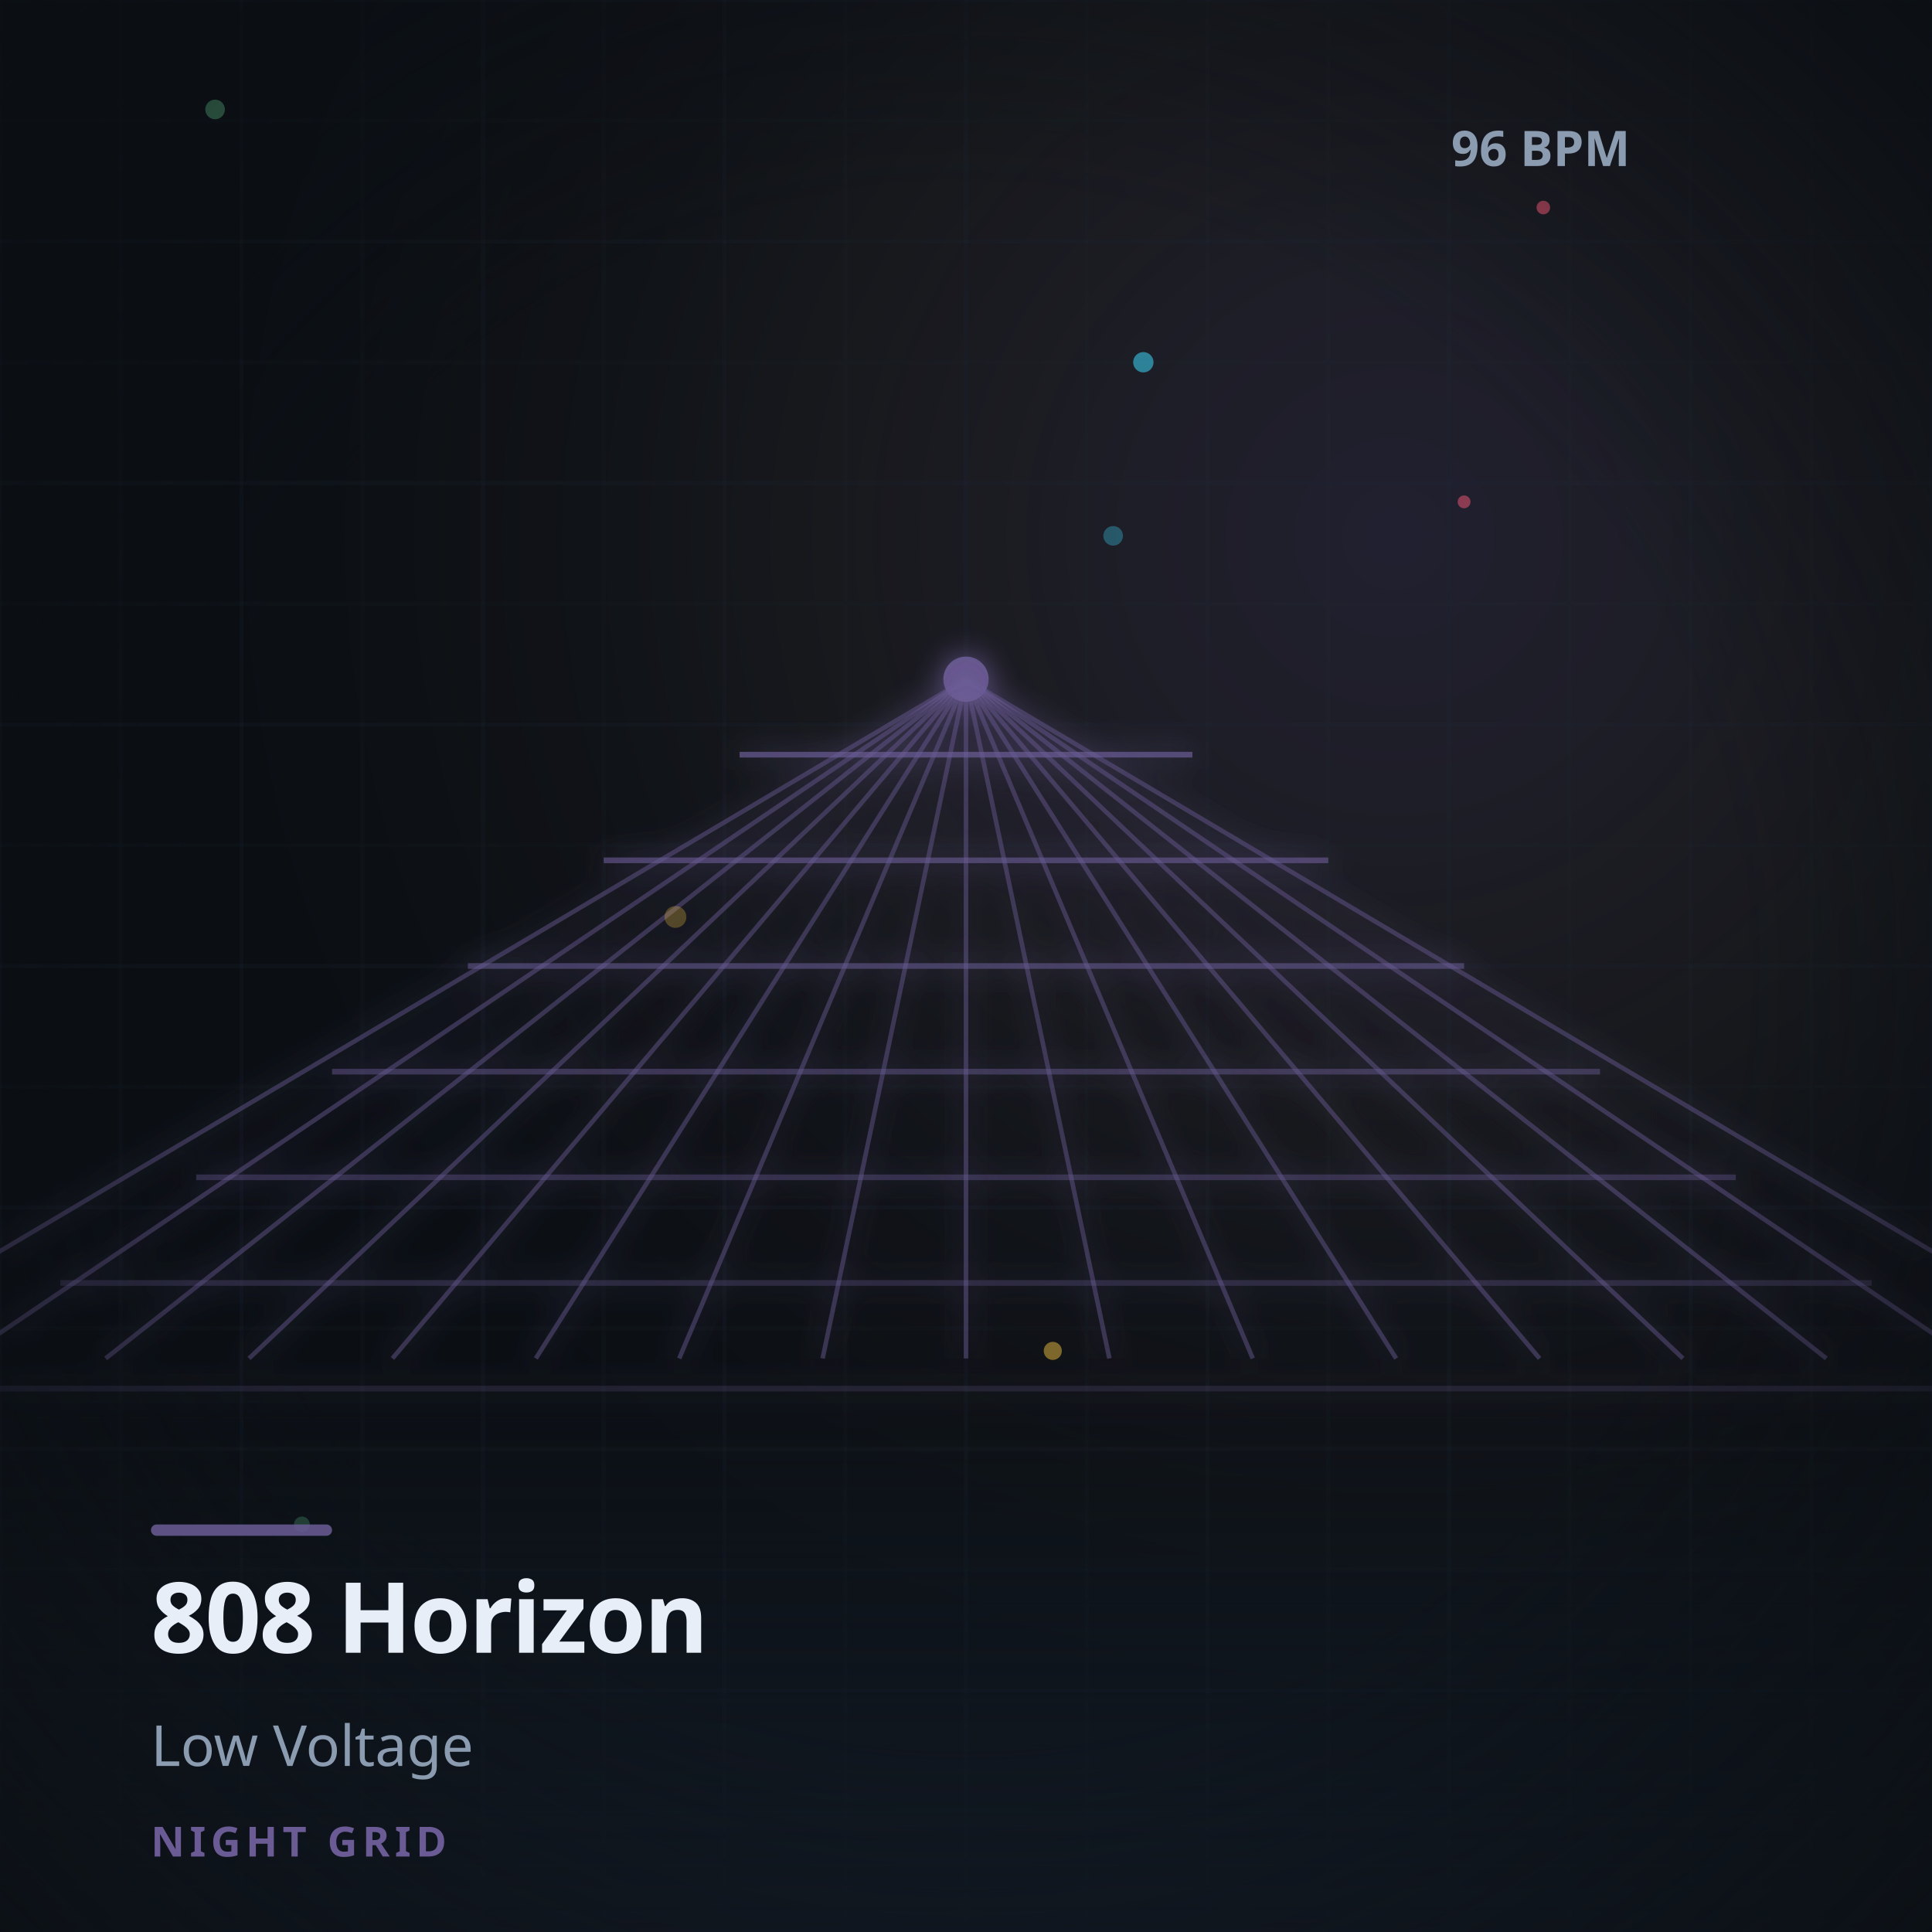
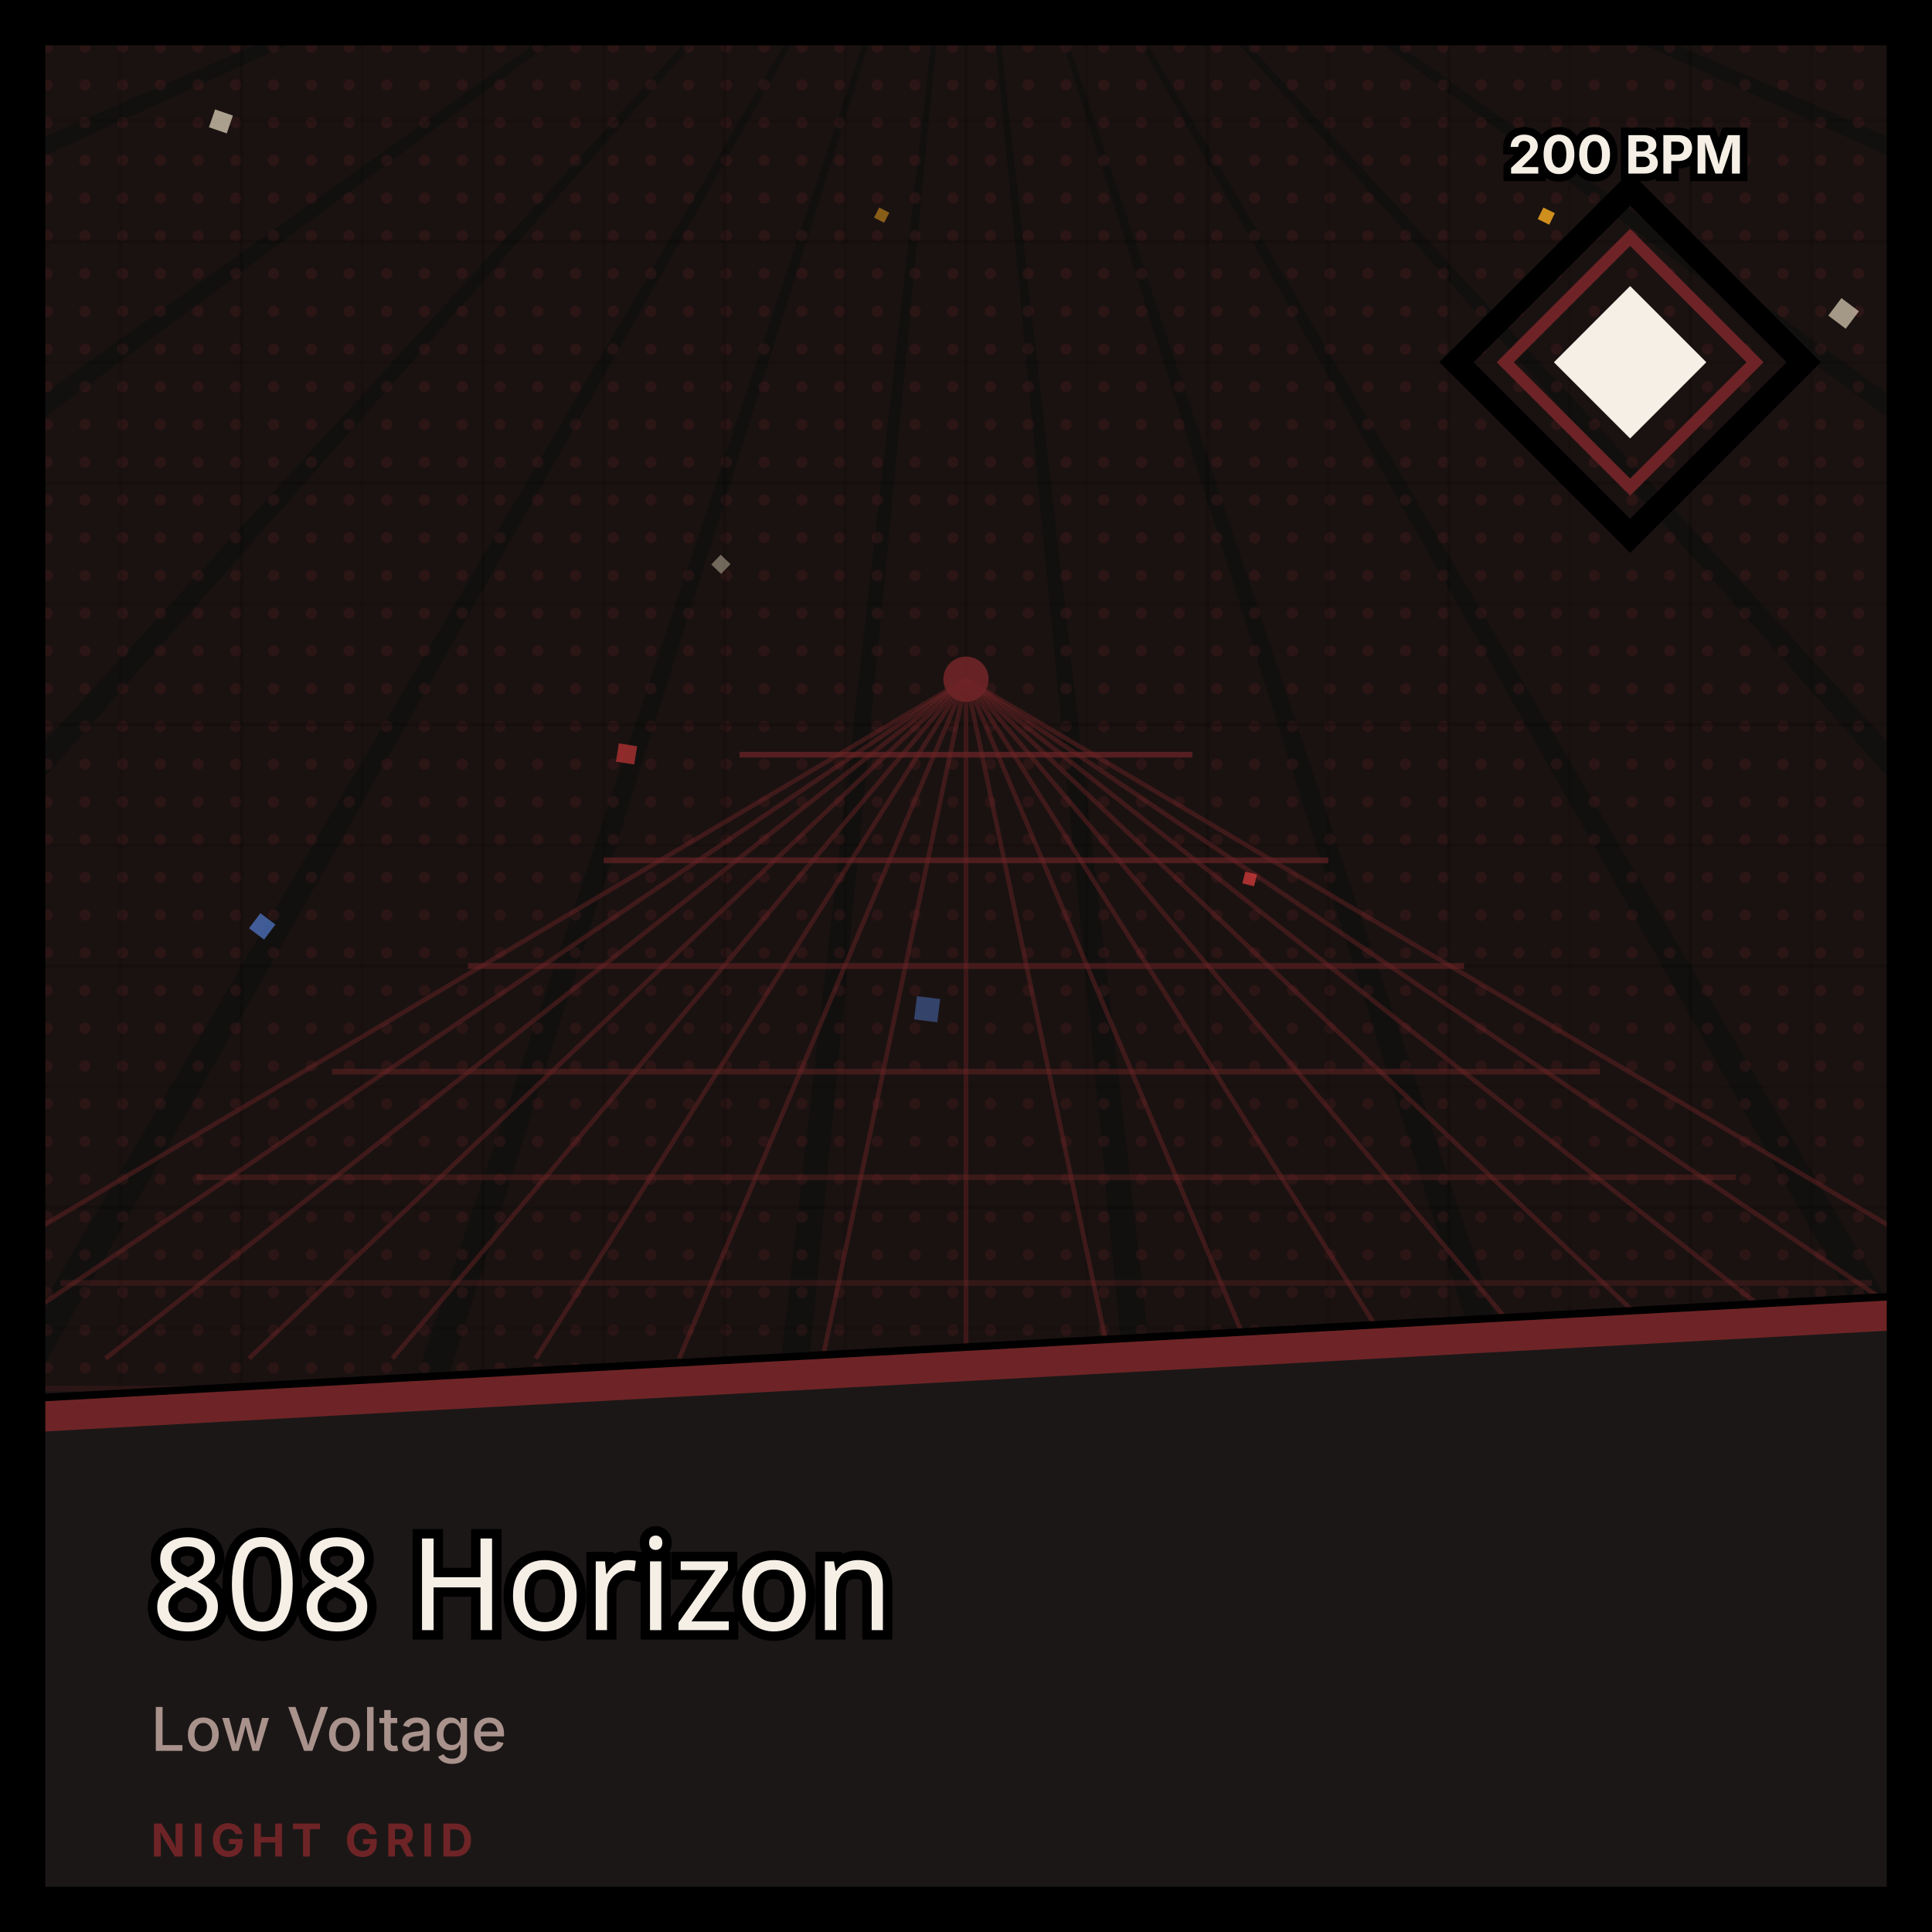
<svg xmlns="http://www.w3.org/2000/svg" width="512" height="512" viewBox="0 0 512 512">
  <defs>
-     <radialGradient id="bgGlow" cx="72%" cy="28%" r="65%">
-       <stop offset="0%" stop-color="#6B5B95" stop-opacity="0.22" />
-       <stop offset="55%" stop-color="#9b8077" stop-opacity="0.06" />
-       <stop offset="100%" stop-color="#0B0F14" stop-opacity="0" />
-     </radialGradient>
-     <radialGradient id="vignette" cx="50%" cy="50%" r="72%">
-       <stop offset="55%" stop-color="#0B0F14" stop-opacity="0" />
-       <stop offset="100%" stop-color="#0B0F14" stop-opacity="0.92" />
-     </radialGradient>
-     <linearGradient id="titleFade" x1="0" y1="0" x2="0" y2="1">
-       <stop offset="0%" stop-color="#121A24" stop-opacity="0" />
-       <stop offset="100%" stop-color="#121A24" stop-opacity="0.94" />
-     </linearGradient>
-     <filter id="softGlow" x="-40%" y="-40%" width="180%" height="180%">
-       <feGaussianBlur stdDeviation="4" result="b" />
-       <feMerge>
-         <feMergeNode in="b" />
-         <feMergeNode in="SourceGraphic" />
-       </feMerge>
-     </filter>
+     <pattern id="halftone" width="10" height="10" patternUnits="userSpaceOnUse">
+       <circle cx="2.5" cy="2.5" r="1.5" fill="#6E2426" opacity="0.20" />
+     </pattern>
  </defs>
-   <rect width="512" height="512" fill="#0B0F14" />
-   <rect width="512" height="512" fill="url(#bgGlow)" />
+   <rect width="512" height="512" fill="#12100F" />
+   <rect width="512" height="512" fill="url(#halftone)" />
+   <g>
+     <polygon points="256.0,-70.0 1016.0,-63.4 1000.7,81.5" fill="#6E2426" opacity="0.09" />
+     <polygon points="256.0,-70.0 998.0,94.5 953.0,233.0" fill="#6E2426" opacity="0.09" />
+     <polygon points="256.0,-70.0 947.6,245.2 874.7,371.3" fill="#6E2426" opacity="0.09" />
+     <polygon points="256.0,-70.0 866.9,382.1 769.4,490.3" fill="#6E2426" opacity="0.09" />
+     <polygon points="256.0,-70.0 759.6,499.2 641.7,584.8" fill="#6E2426" opacity="0.09" />
+     <polygon points="256.0,-70.0 630.2,591.5 497.2,650.7" fill="#6E2426" opacity="0.09" />
+     <polygon points="256.0,-70.0 484.5,654.8 342.0,685.1" fill="#6E2426" opacity="0.09" />
+     <polygon points="256.0,-70.0 328.8,686.5 183.2,686.5" fill="#6E2426" opacity="0.09" />
+     <polygon points="256.0,-70.0 170.0,685.1 27.5,654.8" fill="#6E2426" opacity="0.09" />
+     <polygon points="256.0,-70.0 14.8,650.7 -118.2,591.5" fill="#6E2426" opacity="0.09" />
+     <polygon points="256.0,-70.0 -129.7,584.8 -247.6,499.2" fill="#6E2426" opacity="0.09" />
+     <polygon points="256.0,-70.0 -257.4,490.3 -354.9,382.1" fill="#6E2426" opacity="0.09" />
+     <polygon points="256.0,-70.0 -362.7,371.3 -435.6,245.2" fill="#6E2426" opacity="0.09" />
+     <polygon points="256.0,-70.0 -441.0,233.0 -486.0,94.5" fill="#6E2426" opacity="0.09" />
+     <polygon points="256.0,-70.0 -488.7,81.5 -504.0,-63.4" fill="#6E2426" opacity="0.09" />
+   </g>
  <g opacity="0.9">
-     <line x1="0" y1="0" x2="0" y2="512" stroke="#1E2A3A" stroke-opacity="0.20" stroke-width="1" />
-     <line x1="32" y1="0" x2="32" y2="512" stroke="#1E2A3A" stroke-opacity="0.12" stroke-width="1" />
-     <line x1="64" y1="0" x2="64" y2="512" stroke="#1E2A3A" stroke-opacity="0.20" stroke-width="1" />
-     <line x1="96" y1="0" x2="96" y2="512" stroke="#1E2A3A" stroke-opacity="0.12" stroke-width="1" />
-     <line x1="128" y1="0" x2="128" y2="512" stroke="#1E2A3A" stroke-opacity="0.20" stroke-width="1" />
-     <line x1="160" y1="0" x2="160" y2="512" stroke="#1E2A3A" stroke-opacity="0.12" stroke-width="1" />
-     <line x1="192" y1="0" x2="192" y2="512" stroke="#1E2A3A" stroke-opacity="0.20" stroke-width="1" />
-     <line x1="224" y1="0" x2="224" y2="512" stroke="#1E2A3A" stroke-opacity="0.12" stroke-width="1" />
-     <line x1="256" y1="0" x2="256" y2="512" stroke="#1E2A3A" stroke-opacity="0.20" stroke-width="1" />
-     <line x1="288" y1="0" x2="288" y2="512" stroke="#1E2A3A" stroke-opacity="0.12" stroke-width="1" />
-     <line x1="320" y1="0" x2="320" y2="512" stroke="#1E2A3A" stroke-opacity="0.20" stroke-width="1" />
-     <line x1="352" y1="0" x2="352" y2="512" stroke="#1E2A3A" stroke-opacity="0.12" stroke-width="1" />
-     <line x1="384" y1="0" x2="384" y2="512" stroke="#1E2A3A" stroke-opacity="0.20" stroke-width="1" />
-     <line x1="416" y1="0" x2="416" y2="512" stroke="#1E2A3A" stroke-opacity="0.12" stroke-width="1" />
-     <line x1="448" y1="0" x2="448" y2="512" stroke="#1E2A3A" stroke-opacity="0.20" stroke-width="1" />
-     <line x1="480" y1="0" x2="480" y2="512" stroke="#1E2A3A" stroke-opacity="0.12" stroke-width="1" />
-     <line x1="512" y1="0" x2="512" y2="512" stroke="#1E2A3A" stroke-opacity="0.20" stroke-width="1" />
-     <line x1="0" y1="0" x2="512" y2="0" stroke="#1E2A3A" stroke-opacity="0.20" stroke-width="1" />
-     <line x1="0" y1="32" x2="512" y2="32" stroke="#1E2A3A" stroke-opacity="0.12" stroke-width="1" />
-     <line x1="0" y1="64" x2="512" y2="64" stroke="#1E2A3A" stroke-opacity="0.20" stroke-width="1" />
-     <line x1="0" y1="96" x2="512" y2="96" stroke="#1E2A3A" stroke-opacity="0.12" stroke-width="1" />
-     <line x1="0" y1="128" x2="512" y2="128" stroke="#1E2A3A" stroke-opacity="0.20" stroke-width="1" />
-     <line x1="0" y1="160" x2="512" y2="160" stroke="#1E2A3A" stroke-opacity="0.12" stroke-width="1" />
-     <line x1="0" y1="192" x2="512" y2="192" stroke="#1E2A3A" stroke-opacity="0.20" stroke-width="1" />
-     <line x1="0" y1="224" x2="512" y2="224" stroke="#1E2A3A" stroke-opacity="0.12" stroke-width="1" />
-     <line x1="0" y1="256" x2="512" y2="256" stroke="#1E2A3A" stroke-opacity="0.20" stroke-width="1" />
-     <line x1="0" y1="288" x2="512" y2="288" stroke="#1E2A3A" stroke-opacity="0.12" stroke-width="1" />
-     <line x1="0" y1="320" x2="512" y2="320" stroke="#1E2A3A" stroke-opacity="0.20" stroke-width="1" />
-     <line x1="0" y1="352" x2="512" y2="352" stroke="#1E2A3A" stroke-opacity="0.12" stroke-width="1" />
-     <line x1="0" y1="384" x2="512" y2="384" stroke="#1E2A3A" stroke-opacity="0.20" stroke-width="1" />
-     <line x1="0" y1="416" x2="512" y2="416" stroke="#1E2A3A" stroke-opacity="0.12" stroke-width="1" />
-     <line x1="0" y1="448" x2="512" y2="448" stroke="#1E2A3A" stroke-opacity="0.20" stroke-width="1" />
-     <line x1="0" y1="480" x2="512" y2="480" stroke="#1E2A3A" stroke-opacity="0.12" stroke-width="1" />
-     <line x1="0" y1="512" x2="512" y2="512" stroke="#1E2A3A" stroke-opacity="0.20" stroke-width="1" />
-   </g>
-   <g filter="url(#softGlow)">
-     <line x1="-48" y1="360" x2="256" y2="180" stroke="#6B5B95" stroke-width="1.2" opacity="0.45" />
-     <line x1="-10" y1="360" x2="256" y2="180" stroke="#6B5B95" stroke-width="1.2" opacity="0.45" />
-     <line x1="28" y1="360" x2="256" y2="180" stroke="#6B5B95" stroke-width="1.2" opacity="0.45" />
-     <line x1="66" y1="360" x2="256" y2="180" stroke="#6B5B95" stroke-width="1.2" opacity="0.45" />
-     <line x1="104" y1="360" x2="256" y2="180" stroke="#6B5B95" stroke-width="1.2" opacity="0.45" />
-     <line x1="142" y1="360" x2="256" y2="180" stroke="#6B5B95" stroke-width="1.2" opacity="0.45" />
-     <line x1="180" y1="360" x2="256" y2="180" stroke="#6B5B95" stroke-width="1.2" opacity="0.45" />
-     <line x1="218" y1="360" x2="256" y2="180" stroke="#6B5B95" stroke-width="1.2" opacity="0.45" />
-     <line x1="256" y1="360" x2="256" y2="180" stroke="#6B5B95" stroke-width="1.2" opacity="0.45" />
-     <line x1="294" y1="360" x2="256" y2="180" stroke="#6B5B95" stroke-width="1.2" opacity="0.45" />
-     <line x1="332" y1="360" x2="256" y2="180" stroke="#6B5B95" stroke-width="1.2" opacity="0.45" />
-     <line x1="370" y1="360" x2="256" y2="180" stroke="#6B5B95" stroke-width="1.2" opacity="0.45" />
-     <line x1="408" y1="360" x2="256" y2="180" stroke="#6B5B95" stroke-width="1.2" opacity="0.45" />
-     <line x1="446" y1="360" x2="256" y2="180" stroke="#6B5B95" stroke-width="1.2" opacity="0.45" />
-     <line x1="484" y1="360" x2="256" y2="180" stroke="#6B5B95" stroke-width="1.2" opacity="0.45" />
-     <line x1="522" y1="360" x2="256" y2="180" stroke="#6B5B95" stroke-width="1.2" opacity="0.45" />
-     <line x1="560" y1="360" x2="256" y2="180" stroke="#6B5B95" stroke-width="1.2" opacity="0.45" />
-     <line x1="196" y1="200" x2="316" y2="200" stroke="#6B5B95" stroke-width="1.5" opacity="0.70" />
-     <line x1="160" y1="228" x2="352" y2="228" stroke="#6B5B95" stroke-width="1.5" opacity="0.62" />
-     <line x1="124" y1="256" x2="388" y2="256" stroke="#6B5B95" stroke-width="1.5" opacity="0.54" />
-     <line x1="88" y1="284" x2="424" y2="284" stroke="#6B5B95" stroke-width="1.5" opacity="0.46" />
-     <line x1="52" y1="312" x2="460" y2="312" stroke="#6B5B95" stroke-width="1.5" opacity="0.38" />
-     <line x1="16" y1="340" x2="496" y2="340" stroke="#6B5B95" stroke-width="1.5" opacity="0.30" />
-     <line x1="-20" y1="368" x2="532" y2="368" stroke="#6B5B95" stroke-width="1.5" opacity="0.22" />
-     <circle cx="256" cy="180" r="6" fill="#6B5B95" opacity="0.9" />
+     <line x1="0" y1="0" x2="0" y2="512" stroke="#000000" stroke-opacity="0.20" stroke-width="1" />
+     <line x1="32" y1="0" x2="32" y2="512" stroke="#000000" stroke-opacity="0.12" stroke-width="1" />
+     <line x1="64" y1="0" x2="64" y2="512" stroke="#000000" stroke-opacity="0.20" stroke-width="1" />
+     <line x1="96" y1="0" x2="96" y2="512" stroke="#000000" stroke-opacity="0.12" stroke-width="1" />
+     <line x1="128" y1="0" x2="128" y2="512" stroke="#000000" stroke-opacity="0.20" stroke-width="1" />
+     <line x1="160" y1="0" x2="160" y2="512" stroke="#000000" stroke-opacity="0.12" stroke-width="1" />
+     <line x1="192" y1="0" x2="192" y2="512" stroke="#000000" stroke-opacity="0.20" stroke-width="1" />
+     <line x1="224" y1="0" x2="224" y2="512" stroke="#000000" stroke-opacity="0.12" stroke-width="1" />
+     <line x1="256" y1="0" x2="256" y2="512" stroke="#000000" stroke-opacity="0.20" stroke-width="1" />
+     <line x1="288" y1="0" x2="288" y2="512" stroke="#000000" stroke-opacity="0.12" stroke-width="1" />
+     <line x1="320" y1="0" x2="320" y2="512" stroke="#000000" stroke-opacity="0.20" stroke-width="1" />
+     <line x1="352" y1="0" x2="352" y2="512" stroke="#000000" stroke-opacity="0.12" stroke-width="1" />
+     <line x1="384" y1="0" x2="384" y2="512" stroke="#000000" stroke-opacity="0.20" stroke-width="1" />
+     <line x1="416" y1="0" x2="416" y2="512" stroke="#000000" stroke-opacity="0.12" stroke-width="1" />
+     <line x1="448" y1="0" x2="448" y2="512" stroke="#000000" stroke-opacity="0.20" stroke-width="1" />
+     <line x1="480" y1="0" x2="480" y2="512" stroke="#000000" stroke-opacity="0.12" stroke-width="1" />
+     <line x1="512" y1="0" x2="512" y2="512" stroke="#000000" stroke-opacity="0.20" stroke-width="1" />
+     <line x1="0" y1="0" x2="512" y2="0" stroke="#000000" stroke-opacity="0.20" stroke-width="1" />
+     <line x1="0" y1="32" x2="512" y2="32" stroke="#000000" stroke-opacity="0.12" stroke-width="1" />
+     <line x1="0" y1="64" x2="512" y2="64" stroke="#000000" stroke-opacity="0.20" stroke-width="1" />
+     <line x1="0" y1="96" x2="512" y2="96" stroke="#000000" stroke-opacity="0.12" stroke-width="1" />
+     <line x1="0" y1="128" x2="512" y2="128" stroke="#000000" stroke-opacity="0.20" stroke-width="1" />
+     <line x1="0" y1="160" x2="512" y2="160" stroke="#000000" stroke-opacity="0.12" stroke-width="1" />
+     <line x1="0" y1="192" x2="512" y2="192" stroke="#000000" stroke-opacity="0.20" stroke-width="1" />
+     <line x1="0" y1="224" x2="512" y2="224" stroke="#000000" stroke-opacity="0.12" stroke-width="1" />
+     <line x1="0" y1="256" x2="512" y2="256" stroke="#000000" stroke-opacity="0.20" stroke-width="1" />
+     <line x1="0" y1="288" x2="512" y2="288" stroke="#000000" stroke-opacity="0.12" stroke-width="1" />
+     <line x1="0" y1="320" x2="512" y2="320" stroke="#000000" stroke-opacity="0.20" stroke-width="1" />
+     <line x1="0" y1="352" x2="512" y2="352" stroke="#000000" stroke-opacity="0.12" stroke-width="1" />
+     <line x1="0" y1="384" x2="512" y2="384" stroke="#000000" stroke-opacity="0.20" stroke-width="1" />
+     <line x1="0" y1="416" x2="512" y2="416" stroke="#000000" stroke-opacity="0.12" stroke-width="1" />
+     <line x1="0" y1="448" x2="512" y2="448" stroke="#000000" stroke-opacity="0.20" stroke-width="1" />
+     <line x1="0" y1="480" x2="512" y2="480" stroke="#000000" stroke-opacity="0.12" stroke-width="1" />
+     <line x1="0" y1="512" x2="512" y2="512" stroke="#000000" stroke-opacity="0.20" stroke-width="1" />
  </g>
  <g>
-     <circle cx="295.0" cy="142.0" r="2.6" fill="#3DDCFF" opacity="0.31" />
-     <circle cx="57.0" cy="29.0" r="2.6" fill="#7CFFB2" opacity="0.53" />
-     <circle cx="179.0" cy="243.0" r="2.9" fill="#F5C542" opacity="0.28" />
-     <circle cx="388.0" cy="133.0" r="1.7" fill="#FF5C7A" opacity="0.48" />
-     <circle cx="303.0" cy="96.0" r="2.7" fill="#3DDCFF" opacity="0.53" />
-     <circle cx="80.0" cy="404.0" r="2.1" fill="#7CFFB2" opacity="0.29" />
-     <circle cx="279.0" cy="358.0" r="2.4" fill="#F5C542" opacity="0.48" />
-     <circle cx="409.0" cy="55.0" r="1.8" fill="#FF5C7A" opacity="0.64" />
+     <line x1="-48" y1="360" x2="256" y2="180" stroke="#6E2426" stroke-width="1.2" opacity="0.45" />
+     <line x1="-10" y1="360" x2="256" y2="180" stroke="#6E2426" stroke-width="1.2" opacity="0.45" />
+     <line x1="28" y1="360" x2="256" y2="180" stroke="#6E2426" stroke-width="1.2" opacity="0.45" />
+     <line x1="66" y1="360" x2="256" y2="180" stroke="#6E2426" stroke-width="1.2" opacity="0.45" />
+     <line x1="104" y1="360" x2="256" y2="180" stroke="#6E2426" stroke-width="1.2" opacity="0.45" />
+     <line x1="142" y1="360" x2="256" y2="180" stroke="#6E2426" stroke-width="1.2" opacity="0.45" />
+     <line x1="180" y1="360" x2="256" y2="180" stroke="#6E2426" stroke-width="1.2" opacity="0.45" />
+     <line x1="218" y1="360" x2="256" y2="180" stroke="#6E2426" stroke-width="1.2" opacity="0.45" />
+     <line x1="256" y1="360" x2="256" y2="180" stroke="#6E2426" stroke-width="1.2" opacity="0.45" />
+     <line x1="294" y1="360" x2="256" y2="180" stroke="#6E2426" stroke-width="1.2" opacity="0.45" />
+     <line x1="332" y1="360" x2="256" y2="180" stroke="#6E2426" stroke-width="1.2" opacity="0.45" />
+     <line x1="370" y1="360" x2="256" y2="180" stroke="#6E2426" stroke-width="1.2" opacity="0.45" />
+     <line x1="408" y1="360" x2="256" y2="180" stroke="#6E2426" stroke-width="1.2" opacity="0.45" />
+     <line x1="446" y1="360" x2="256" y2="180" stroke="#6E2426" stroke-width="1.2" opacity="0.45" />
+     <line x1="484" y1="360" x2="256" y2="180" stroke="#6E2426" stroke-width="1.2" opacity="0.45" />
+     <line x1="522" y1="360" x2="256" y2="180" stroke="#6E2426" stroke-width="1.2" opacity="0.45" />
+     <line x1="560" y1="360" x2="256" y2="180" stroke="#6E2426" stroke-width="1.2" opacity="0.45" />
+     <line x1="196" y1="200" x2="316" y2="200" stroke="#6E2426" stroke-width="1.5" opacity="0.70" />
+     <line x1="160" y1="228" x2="352" y2="228" stroke="#6E2426" stroke-width="1.5" opacity="0.62" />
+     <line x1="124" y1="256" x2="388" y2="256" stroke="#6E2426" stroke-width="1.5" opacity="0.54" />
+     <line x1="88" y1="284" x2="424" y2="284" stroke="#6E2426" stroke-width="1.5" opacity="0.46" />
+     <line x1="52" y1="312" x2="460" y2="312" stroke="#6E2426" stroke-width="1.5" opacity="0.38" />
+     <line x1="16" y1="340" x2="496" y2="340" stroke="#6E2426" stroke-width="1.5" opacity="0.30" />
+     <line x1="-20" y1="368" x2="532" y2="368" stroke="#6E2426" stroke-width="1.5" opacity="0.22" />
+     <circle cx="256" cy="180" r="6" fill="#6E2426" opacity="0.9" />
  </g>
-   <rect x="0" y="360" width="512" height="152" fill="url(#titleFade)" />
-   <rect width="512" height="512" fill="url(#vignette)" />
-   <text x="40" y="438" fill="#E8EEF7" font-family="Sora, IBM Plex Sans, system-ui, sans-serif" font-size="26" font-weight="700" letter-spacing="-0.02em">808 Horizon</text>
-   <text x="40" y="468" fill="#8B9BB0" font-family="IBM Plex Sans, system-ui, sans-serif" font-size="15" font-weight="500">Low Voltage</text>
-   <text x="40" y="492" fill="#6B5B95" font-family="IBM Plex Sans, system-ui, sans-serif" font-size="11" font-weight="600" letter-spacing="0.12em">NIGHT GRID</text>
-   <text x="432" y="44" text-anchor="end" fill="#8B9BB0" font-family="IBM Plex Sans, system-ui, sans-serif" font-size="13" font-weight="600">96 BPM</text>
-   <rect x="40" y="404" width="48" height="3" fill="#6B5B95" opacity="0.85" rx="1.5" />
+   <g>
+     <rect x="164.0" y="197.0" width="4.9" height="4.9" fill="#E23D3D" opacity="0.59" transform="rotate(9 164.0 197.0)" />
+     <rect x="57.0" y="29.0" width="5.0" height="5.0" fill="#F2E4C9" opacity="0.67" transform="rotate(19 57.0 29.0)" />
+     <rect x="243.0" y="385.0" width="3.2" height="3.2" fill="#FFB020" opacity="0.39" transform="rotate(13 243.0 385.0)" />
+     <rect x="69.0" y="242.0" width="5.0" height="5.0" fill="#5B8DEF" opacity="0.60" transform="rotate(37 69.0 242.0)" />
+     <rect x="342.0" y="381.0" width="6.2" height="6.2" fill="#E23D3D" opacity="0.40" transform="rotate(18 342.0 381.0)" />
+     <rect x="488.0" y="79.0" width="5.8" height="5.8" fill="#F2E4C9" opacity="0.64" transform="rotate(37 488.0 79.0)" />
+     <rect x="409.0" y="55.0" width="3.4" height="3.4" fill="#FFB020" opacity="0.79" transform="rotate(26 409.0 55.0)" />
+     <rect x="243.0" y="264.0" width="6.2" height="6.2" fill="#5B8DEF" opacity="0.40" transform="rotate(7 243.0 264.0)" />
+     <rect x="330.0" y="231.0" width="3.2" height="3.2" fill="#E23D3D" opacity="0.70" transform="rotate(14 330.0 231.0)" />
+     <rect x="191.0" y="147.0" width="3.6" height="3.6" fill="#F2E4C9" opacity="0.41" transform="rotate(44 191.0 147.0)" />
+     <rect x="233.0" y="55.0" width="3.0" height="3.0" fill="#FFB020" opacity="0.48" transform="rotate(27 233.0 55.0)" />
+   </g>
+   <g>
+     <polygon points="432.0,50.0 478.0,96.0 432.0,142.0 386.0,96.0" fill="none" stroke="#000000" stroke-width="6.4" />
+     <polygon points="432.0,62.9 465.1,96.0 432.0,129.1 398.9,96.0" fill="none" stroke="#6E2426" stroke-width="3.2" />
+     <polygon points="432.0,75.8 452.2,96.0 432.0,116.2 411.8,96.0" fill="#F5EFE6" />
+   </g>
+   <polygon points="0,372 512,344 512,512 0,512" fill="#1C1717" stroke="#000000" stroke-width="4" />
+   <polygon points="0,372 512,344 512,352 0,380" fill="#6E2426" />
+   <text x="40" y="432" fill="#F5EFE6" font-family="Anton, Impact, Haettenschweiler, 'Arial Narrow', sans-serif" font-size="34" letter-spacing="0.01em" paint-order="stroke" stroke="#000000" stroke-width="5">808 Horizon</text>
+   <text x="40" y="464" fill="#A8928B" font-family="IBM Plex Sans, system-ui, -apple-system, sans-serif" font-size="16" font-weight="500">Low Voltage</text>
+   <text x="40" y="492" fill="#6E2426" font-family="IBM Plex Sans, system-ui, -apple-system, sans-serif" font-size="12" font-weight="700" letter-spacing="0.14em">NIGHT GRID</text>
+   <text x="462" y="46" text-anchor="end" fill="#F5EFE6" font-family="IBM Plex Sans, system-ui, -apple-system, sans-serif" font-size="14" font-weight="700" paint-order="stroke" stroke="#000000" stroke-width="4">200 BPM</text>
+   <rect x="6" y="6" width="500" height="500" fill="none" stroke="#000000" stroke-width="12" />
</svg>
